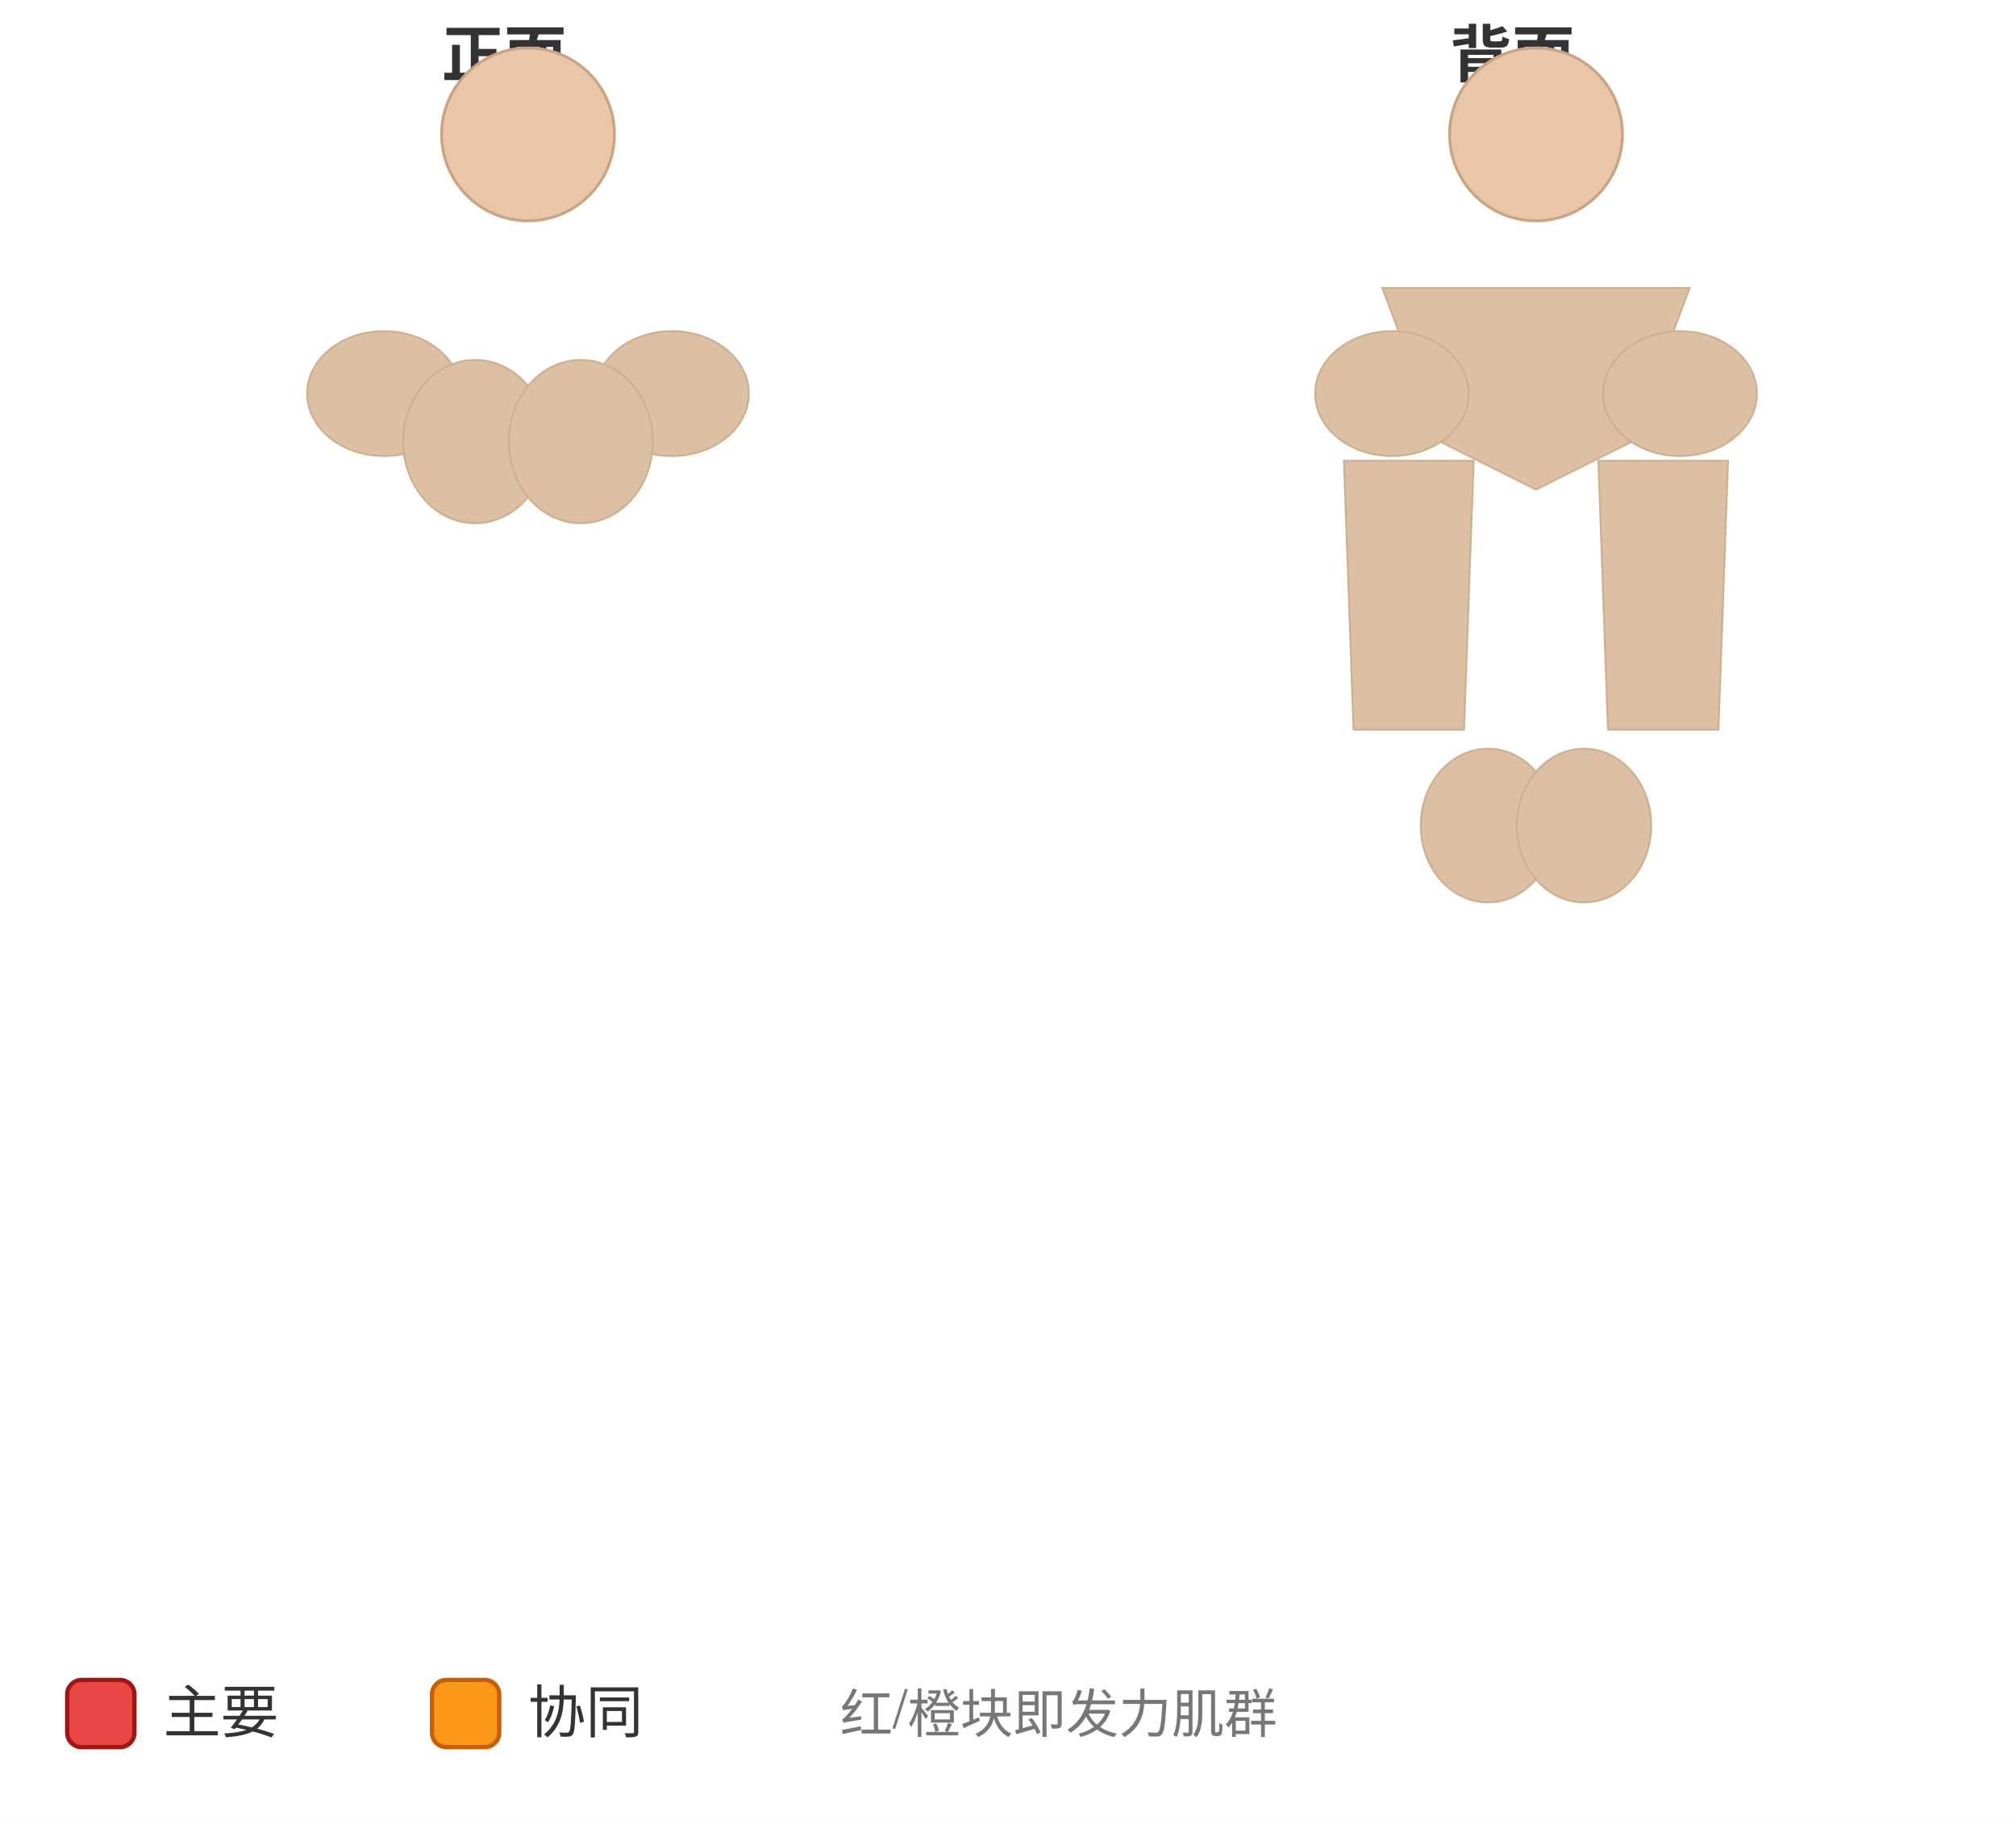
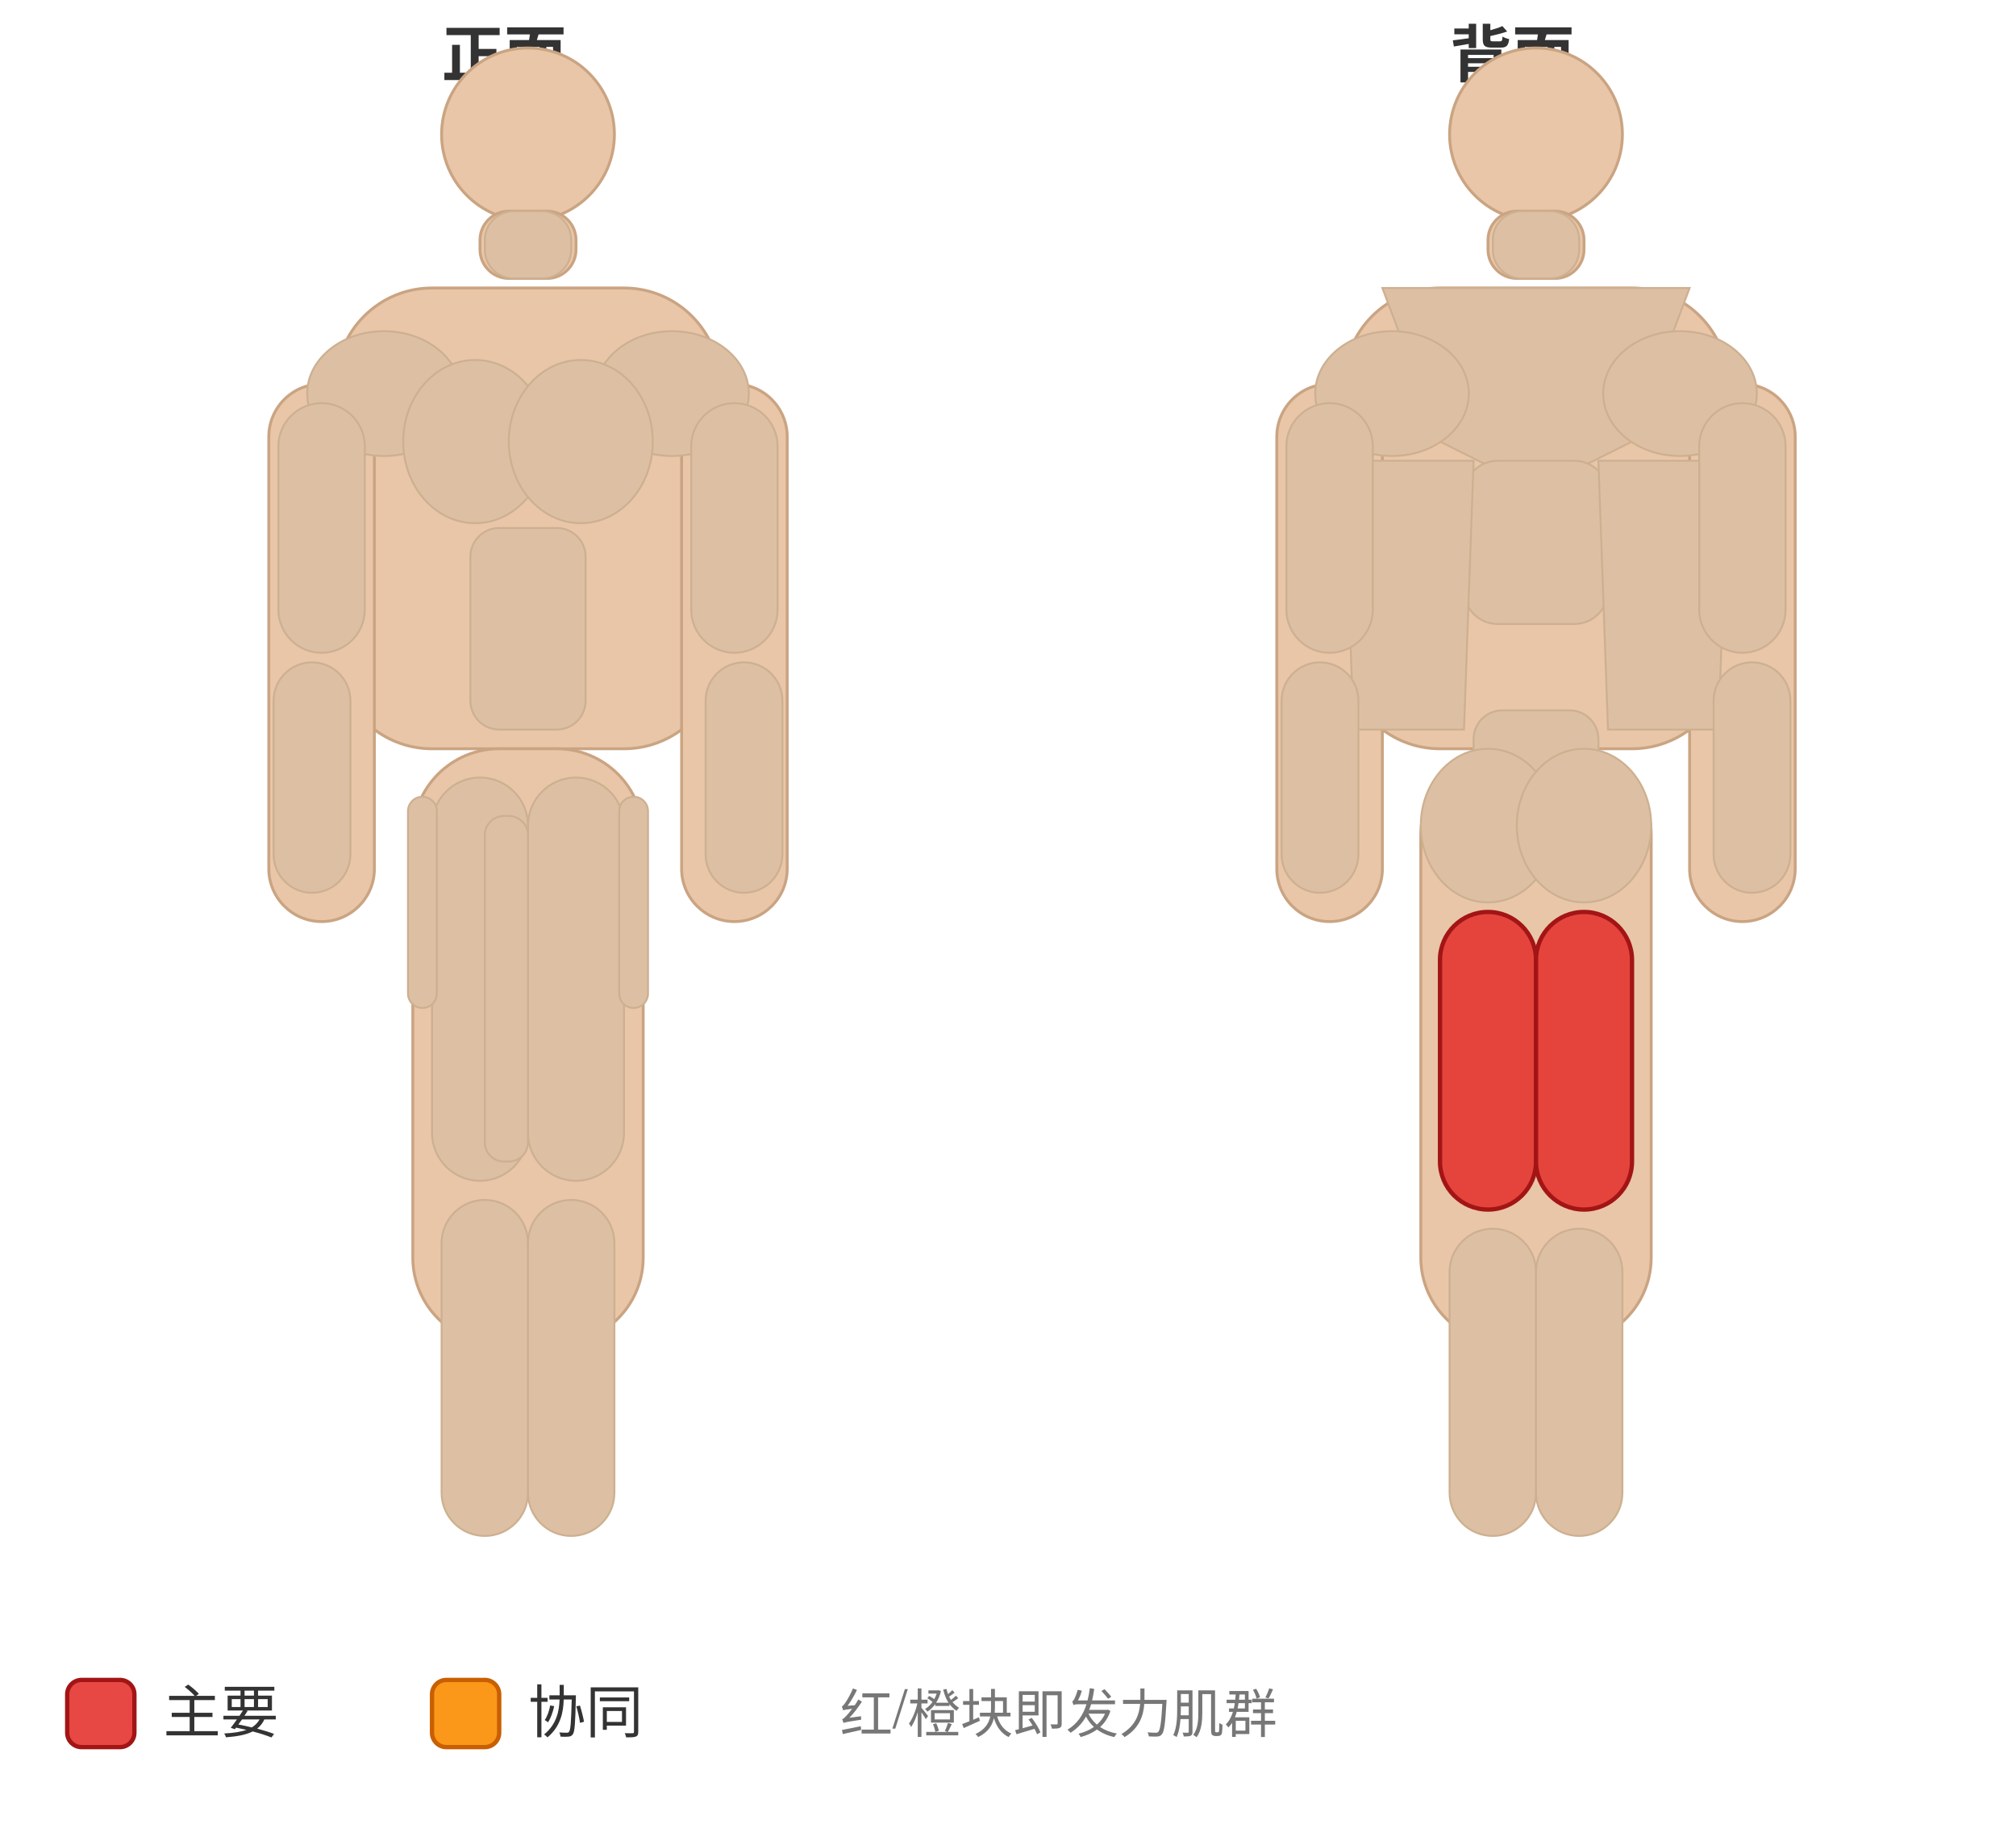
- <svg xmlns="http://www.w3.org/2000/svg" viewBox="0 0 420 380" font-family="-apple-system,Segoe UI,Helvetica,Arial,sans-serif">
+ <svg xmlns="http://www.w3.org/2000/svg" viewBox="0 0 420 380" width="420" height="380" font-family="-apple-system,Segoe UI,Helvetica,Arial,sans-serif">
  <rect width="420" height="380" fill="#ffffff" />
  <text x="105" y="16" font-size="13" font-weight="700" text-anchor="middle" fill="#333">正面</text>
  <text x="315" y="16" font-size="13" font-weight="700" text-anchor="middle" fill="#333">背面</text>
  <g transform="translate(10,0)">
    <circle fill="#e9c6a8" stroke="#caa482" stroke-width="0.6" cx="100" cy="28" r="18" />
-     <rect fill="#e9c6a8" stroke="#caa482" stroke-width="0.6" x="90" y="44" w="20" h="14" rx="6" />
-     <rect fill="#e9c6a8" stroke="#caa482" stroke-width="0.6" x="60" y="60" w="80" h="96" rx="20" />
-     <rect fill="#e9c6a8" stroke="#caa482" stroke-width="0.6" x="46" y="80" w="22" h="112" rx="11" />
-     <rect fill="#e9c6a8" stroke="#caa482" stroke-width="0.6" x="132" y="80" w="22" h="112" rx="11" />
-     <rect fill="#e9c6a8" stroke="#caa482" stroke-width="0.6" x="76" y="156" w="48" h="124" rx="18" />
-     <rect fill="#ddc0a4" stroke="#cdb090" stroke-width="0.4" x="91" y="44" w="18" h="14" rx="6" />
+     <rect fill="#e9c6a8" stroke="#caa482" stroke-width="0.6" x="90" y="44" width="20" height="14" rx="6" />
+     <rect fill="#e9c6a8" stroke="#caa482" stroke-width="0.6" x="60" y="60" width="80" height="96" rx="20" />
+     <rect fill="#e9c6a8" stroke="#caa482" stroke-width="0.6" x="46" y="80" width="22" height="112" rx="11" />
+     <rect fill="#e9c6a8" stroke="#caa482" stroke-width="0.6" x="132" y="80" width="22" height="112" rx="11" />
+     <rect fill="#e9c6a8" stroke="#caa482" stroke-width="0.6" x="76" y="156" width="48" height="124" rx="18" />
+     <rect fill="#ddc0a4" stroke="#cdb090" stroke-width="0.4" x="91" y="44" width="18" height="14" rx="6" />
    <ellipse fill="#ddc0a4" stroke="#cdb090" stroke-width="0.4" cx="70" cy="82" rx="16" ry="13" />
    <ellipse fill="#ddc0a4" stroke="#cdb090" stroke-width="0.4" cx="130" cy="82" rx="16" ry="13" />
    <ellipse fill="#ddc0a4" stroke="#cdb090" stroke-width="0.4" cx="89" cy="92" rx="15" ry="17" />
    <ellipse fill="#ddc0a4" stroke="#cdb090" stroke-width="0.4" cx="111" cy="92" rx="15" ry="17" />
-     <rect fill="#ddc0a4" stroke="#cdb090" stroke-width="0.4" x="48" y="84" w="18" h="52" rx="9" />
-     <rect fill="#ddc0a4" stroke="#cdb090" stroke-width="0.4" x="134" y="84" w="18" h="52" rx="9" />
-     <rect fill="#ddc0a4" stroke="#cdb090" stroke-width="0.4" x="47" y="138" w="16" h="48" rx="8" />
-     <rect fill="#ddc0a4" stroke="#cdb090" stroke-width="0.4" x="137" y="138" w="16" h="48" rx="8" />
-     <rect fill="#ddc0a4" stroke="#cdb090" stroke-width="0.4" x="88" y="110" w="24" h="42" rx="6" />
-     <rect fill="#ddc0a4" stroke="#cdb090" stroke-width="0.4" x="80" y="162" w="20" h="84" rx="10" />
-     <rect fill="#ddc0a4" stroke="#cdb090" stroke-width="0.4" x="100" y="162" w="20" h="84" rx="10" />
-     <rect fill="#ddc0a4" stroke="#cdb090" stroke-width="0.4" x="91" y="170" w="9" h="72" rx="4" />
-     <rect fill="#ddc0a4" stroke="#cdb090" stroke-width="0.4" x="75" y="166" w="6" h="44" rx="3" />
-     <rect fill="#ddc0a4" stroke="#cdb090" stroke-width="0.4" x="119" y="166" w="6" h="44" rx="3" />
-     <rect fill="#ddc0a4" stroke="#cdb090" stroke-width="0.4" x="82" y="250" w="18" h="70" rx="9" />
-     <rect fill="#ddc0a4" stroke="#cdb090" stroke-width="0.4" x="100" y="250" w="18" h="70" rx="9" />
+     <rect fill="#ddc0a4" stroke="#cdb090" stroke-width="0.4" x="48" y="84" width="18" height="52" rx="9" />
+     <rect fill="#ddc0a4" stroke="#cdb090" stroke-width="0.4" x="134" y="84" width="18" height="52" rx="9" />
+     <rect fill="#ddc0a4" stroke="#cdb090" stroke-width="0.4" x="47" y="138" width="16" height="48" rx="8" />
+     <rect fill="#ddc0a4" stroke="#cdb090" stroke-width="0.4" x="137" y="138" width="16" height="48" rx="8" />
+     <rect fill="#ddc0a4" stroke="#cdb090" stroke-width="0.4" x="88" y="110" width="24" height="42" rx="6" />
+     <rect fill="#ddc0a4" stroke="#cdb090" stroke-width="0.4" x="80" y="162" width="20" height="84" rx="10" />
+     <rect fill="#ddc0a4" stroke="#cdb090" stroke-width="0.4" x="100" y="162" width="20" height="84" rx="10" />
+     <rect fill="#ddc0a4" stroke="#cdb090" stroke-width="0.4" x="91" y="170" width="9" height="72" rx="4" />
+     <rect fill="#ddc0a4" stroke="#cdb090" stroke-width="0.4" x="75" y="166" width="6" height="44" rx="3" />
+     <rect fill="#ddc0a4" stroke="#cdb090" stroke-width="0.4" x="119" y="166" width="6" height="44" rx="3" />
+     <rect fill="#ddc0a4" stroke="#cdb090" stroke-width="0.4" x="82" y="250" width="18" height="70" rx="9" />
+     <rect fill="#ddc0a4" stroke="#cdb090" stroke-width="0.4" x="100" y="250" width="18" height="70" rx="9" />
  </g>
  <g transform="translate(220,0)">
    <circle fill="#e9c6a8" stroke="#caa482" stroke-width="0.6" cx="100" cy="28" r="18" />
-     <rect fill="#e9c6a8" stroke="#caa482" stroke-width="0.6" x="90" y="44" w="20" h="14" rx="6" />
-     <rect fill="#e9c6a8" stroke="#caa482" stroke-width="0.6" x="60" y="60" w="80" h="96" rx="20" />
-     <rect fill="#e9c6a8" stroke="#caa482" stroke-width="0.6" x="46" y="80" w="22" h="112" rx="11" />
-     <rect fill="#e9c6a8" stroke="#caa482" stroke-width="0.6" x="132" y="80" w="22" h="112" rx="11" />
-     <rect fill="#e9c6a8" stroke="#caa482" stroke-width="0.6" x="76" y="156" w="48" h="124" rx="18" />
-     <rect fill="#ddc0a4" stroke="#cdb090" stroke-width="0.4" x="91" y="44" w="18" h="14" rx="6" />
+     <rect fill="#e9c6a8" stroke="#caa482" stroke-width="0.6" x="90" y="44" width="20" height="14" rx="6" />
+     <rect fill="#e9c6a8" stroke="#caa482" stroke-width="0.6" x="60" y="60" width="80" height="96" rx="20" />
+     <rect fill="#e9c6a8" stroke="#caa482" stroke-width="0.6" x="46" y="80" width="22" height="112" rx="11" />
+     <rect fill="#e9c6a8" stroke="#caa482" stroke-width="0.6" x="132" y="80" width="22" height="112" rx="11" />
+     <rect fill="#e9c6a8" stroke="#caa482" stroke-width="0.6" x="76" y="156" width="48" height="124" rx="18" />
+     <rect fill="#ddc0a4" stroke="#cdb090" stroke-width="0.4" x="91" y="44" width="18" height="14" rx="6" />
    <polygon fill="#ddc0a4" stroke="#cdb090" stroke-width="0.4" points="68,60 132,60 120,92 100,102 80,92" />
    <ellipse fill="#ddc0a4" stroke="#cdb090" stroke-width="0.4" cx="70" cy="82" rx="16" ry="13" />
    <ellipse fill="#ddc0a4" stroke="#cdb090" stroke-width="0.4" cx="130" cy="82" rx="16" ry="13" />
-     <rect fill="#ddc0a4" stroke="#cdb090" stroke-width="0.4" x="85" y="96" w="30" h="34" rx="7" />
+     <rect fill="#ddc0a4" stroke="#cdb090" stroke-width="0.4" x="85" y="96" width="30" height="34" rx="7" />
    <polygon fill="#ddc0a4" stroke="#cdb090" stroke-width="0.4" points="60,96 87,96 85,152 62,152" />
    <polygon fill="#ddc0a4" stroke="#cdb090" stroke-width="0.4" points="113,96 140,96 138,152 115,152" />
-     <rect fill="#ddc0a4" stroke="#cdb090" stroke-width="0.4" x="87" y="148" w="26" h="18" rx="6" />
-     <rect fill="#ddc0a4" stroke="#cdb090" stroke-width="0.4" x="48" y="84" w="18" h="52" rx="9" />
-     <rect fill="#ddc0a4" stroke="#cdb090" stroke-width="0.4" x="134" y="84" w="18" h="52" rx="9" />
-     <rect fill="#ddc0a4" stroke="#cdb090" stroke-width="0.4" x="47" y="138" w="16" h="48" rx="8" />
-     <rect fill="#ddc0a4" stroke="#cdb090" stroke-width="0.4" x="137" y="138" w="16" h="48" rx="8" />
+     <rect fill="#ddc0a4" stroke="#cdb090" stroke-width="0.4" x="87" y="148" width="26" height="18" rx="6" />
+     <rect fill="#ddc0a4" stroke="#cdb090" stroke-width="0.4" x="48" y="84" width="18" height="52" rx="9" />
+     <rect fill="#ddc0a4" stroke="#cdb090" stroke-width="0.4" x="134" y="84" width="18" height="52" rx="9" />
+     <rect fill="#ddc0a4" stroke="#cdb090" stroke-width="0.4" x="47" y="138" width="16" height="48" rx="8" />
+     <rect fill="#ddc0a4" stroke="#cdb090" stroke-width="0.4" x="137" y="138" width="16" height="48" rx="8" />
    <ellipse fill="#ddc0a4" stroke="#cdb090" stroke-width="0.4" cx="90" cy="172" rx="14" ry="16" />
    <ellipse fill="#ddc0a4" stroke="#cdb090" stroke-width="0.4" cx="110" cy="172" rx="14" ry="16" />
-     <rect fill="#e53935" fill-opacity="0.92" stroke="#a31515" stroke-width="0.9" x="80" y="190" w="20" h="62" rx="10" />
-     <rect fill="#e53935" fill-opacity="0.92" stroke="#a31515" stroke-width="0.9" x="100" y="190" w="20" h="62" rx="10" />
-     <rect fill="#ddc0a4" stroke="#cdb090" stroke-width="0.4" x="82" y="256" w="18" h="64" rx="9" />
-     <rect fill="#ddc0a4" stroke="#cdb090" stroke-width="0.4" x="100" y="256" w="18" h="64" rx="9" />
+     <rect fill="#e53935" fill-opacity="0.92" stroke="#a31515" stroke-width="0.9" x="80" y="190" width="20" height="62" rx="10" />
+     <rect fill="#e53935" fill-opacity="0.92" stroke="#a31515" stroke-width="0.9" x="100" y="190" width="20" height="62" rx="10" />
+     <rect fill="#ddc0a4" stroke="#cdb090" stroke-width="0.4" x="82" y="256" width="18" height="64" rx="9" />
+     <rect fill="#ddc0a4" stroke="#cdb090" stroke-width="0.4" x="100" y="256" width="18" height="64" rx="9" />
  </g>
  <rect x="14" y="350" width="14" height="14" rx="3" fill="#e53935" fill-opacity="0.92" stroke="#a31515" stroke-width="0.9" />
  <text x="34" y="361" font-size="12" fill="#333">主要</text>
  <rect x="90" y="350" width="14" height="14" rx="3" fill="#fb8c00" fill-opacity="0.9" stroke="#c85f00" stroke-width="0.9" />
  <text x="110" y="361" font-size="12" fill="#333">协同</text>
  <text x="175" y="361" font-size="11" fill="#777">红/橙块即发力肌群</text>
</svg>
